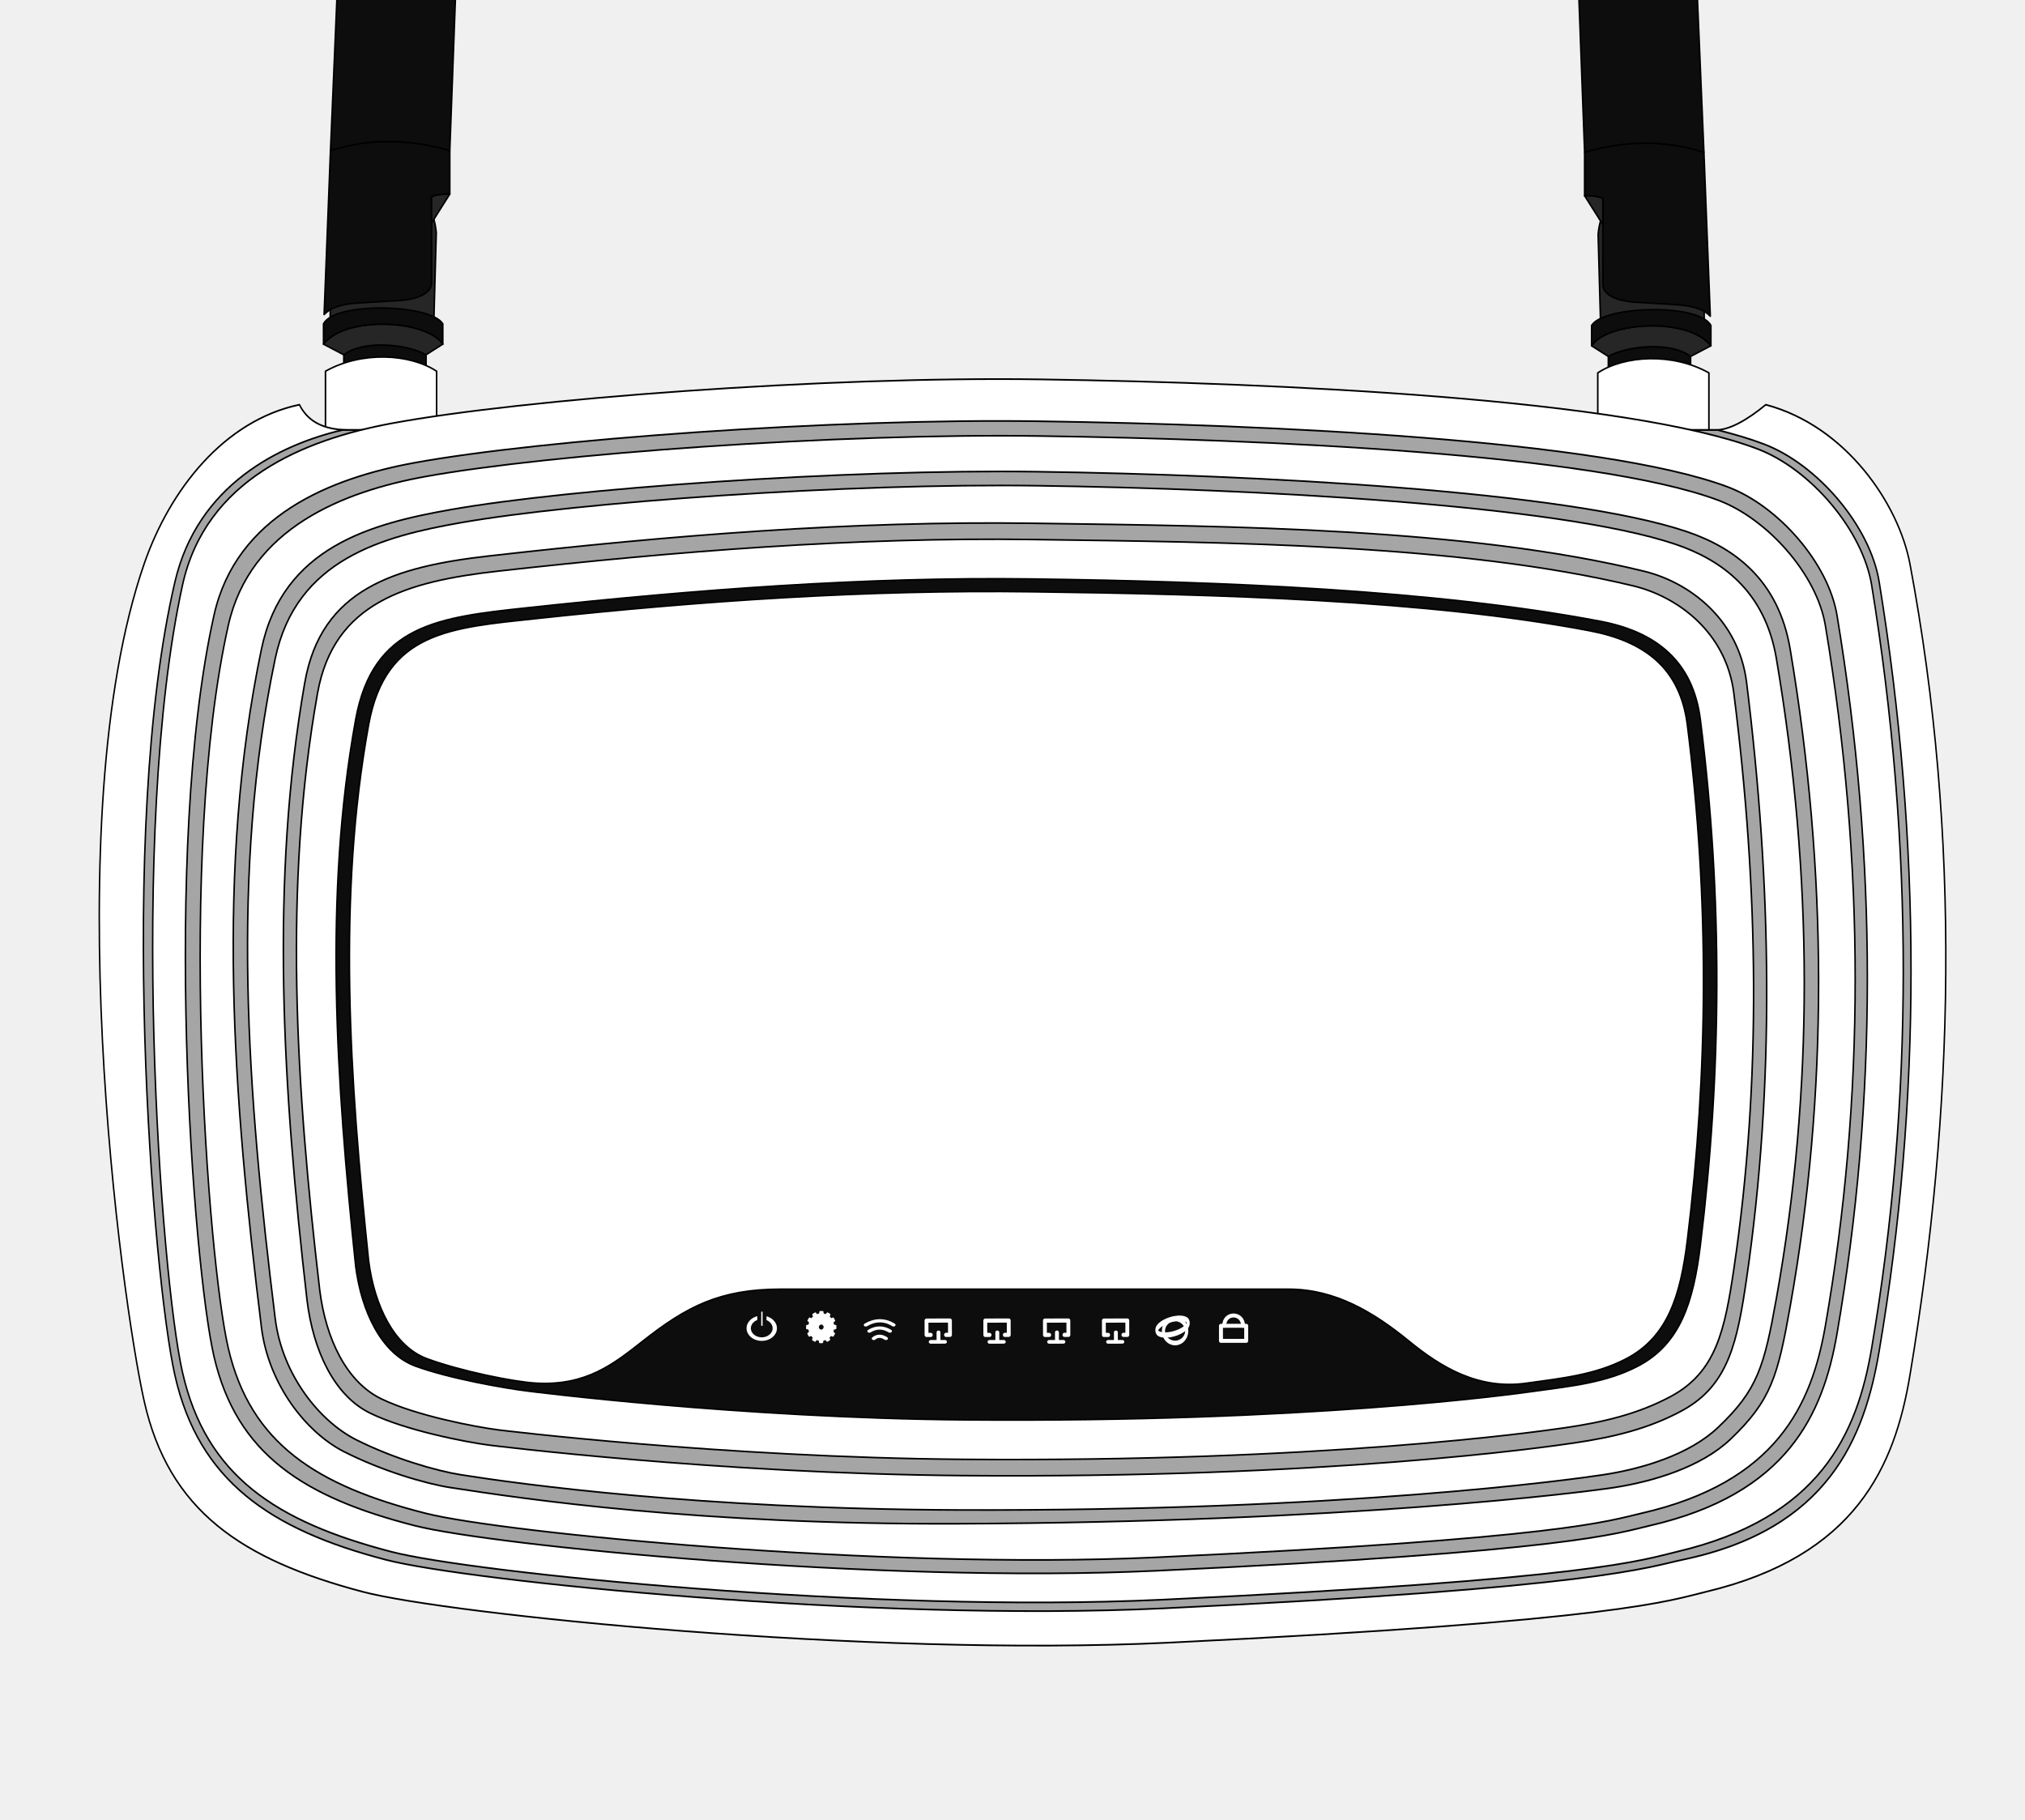
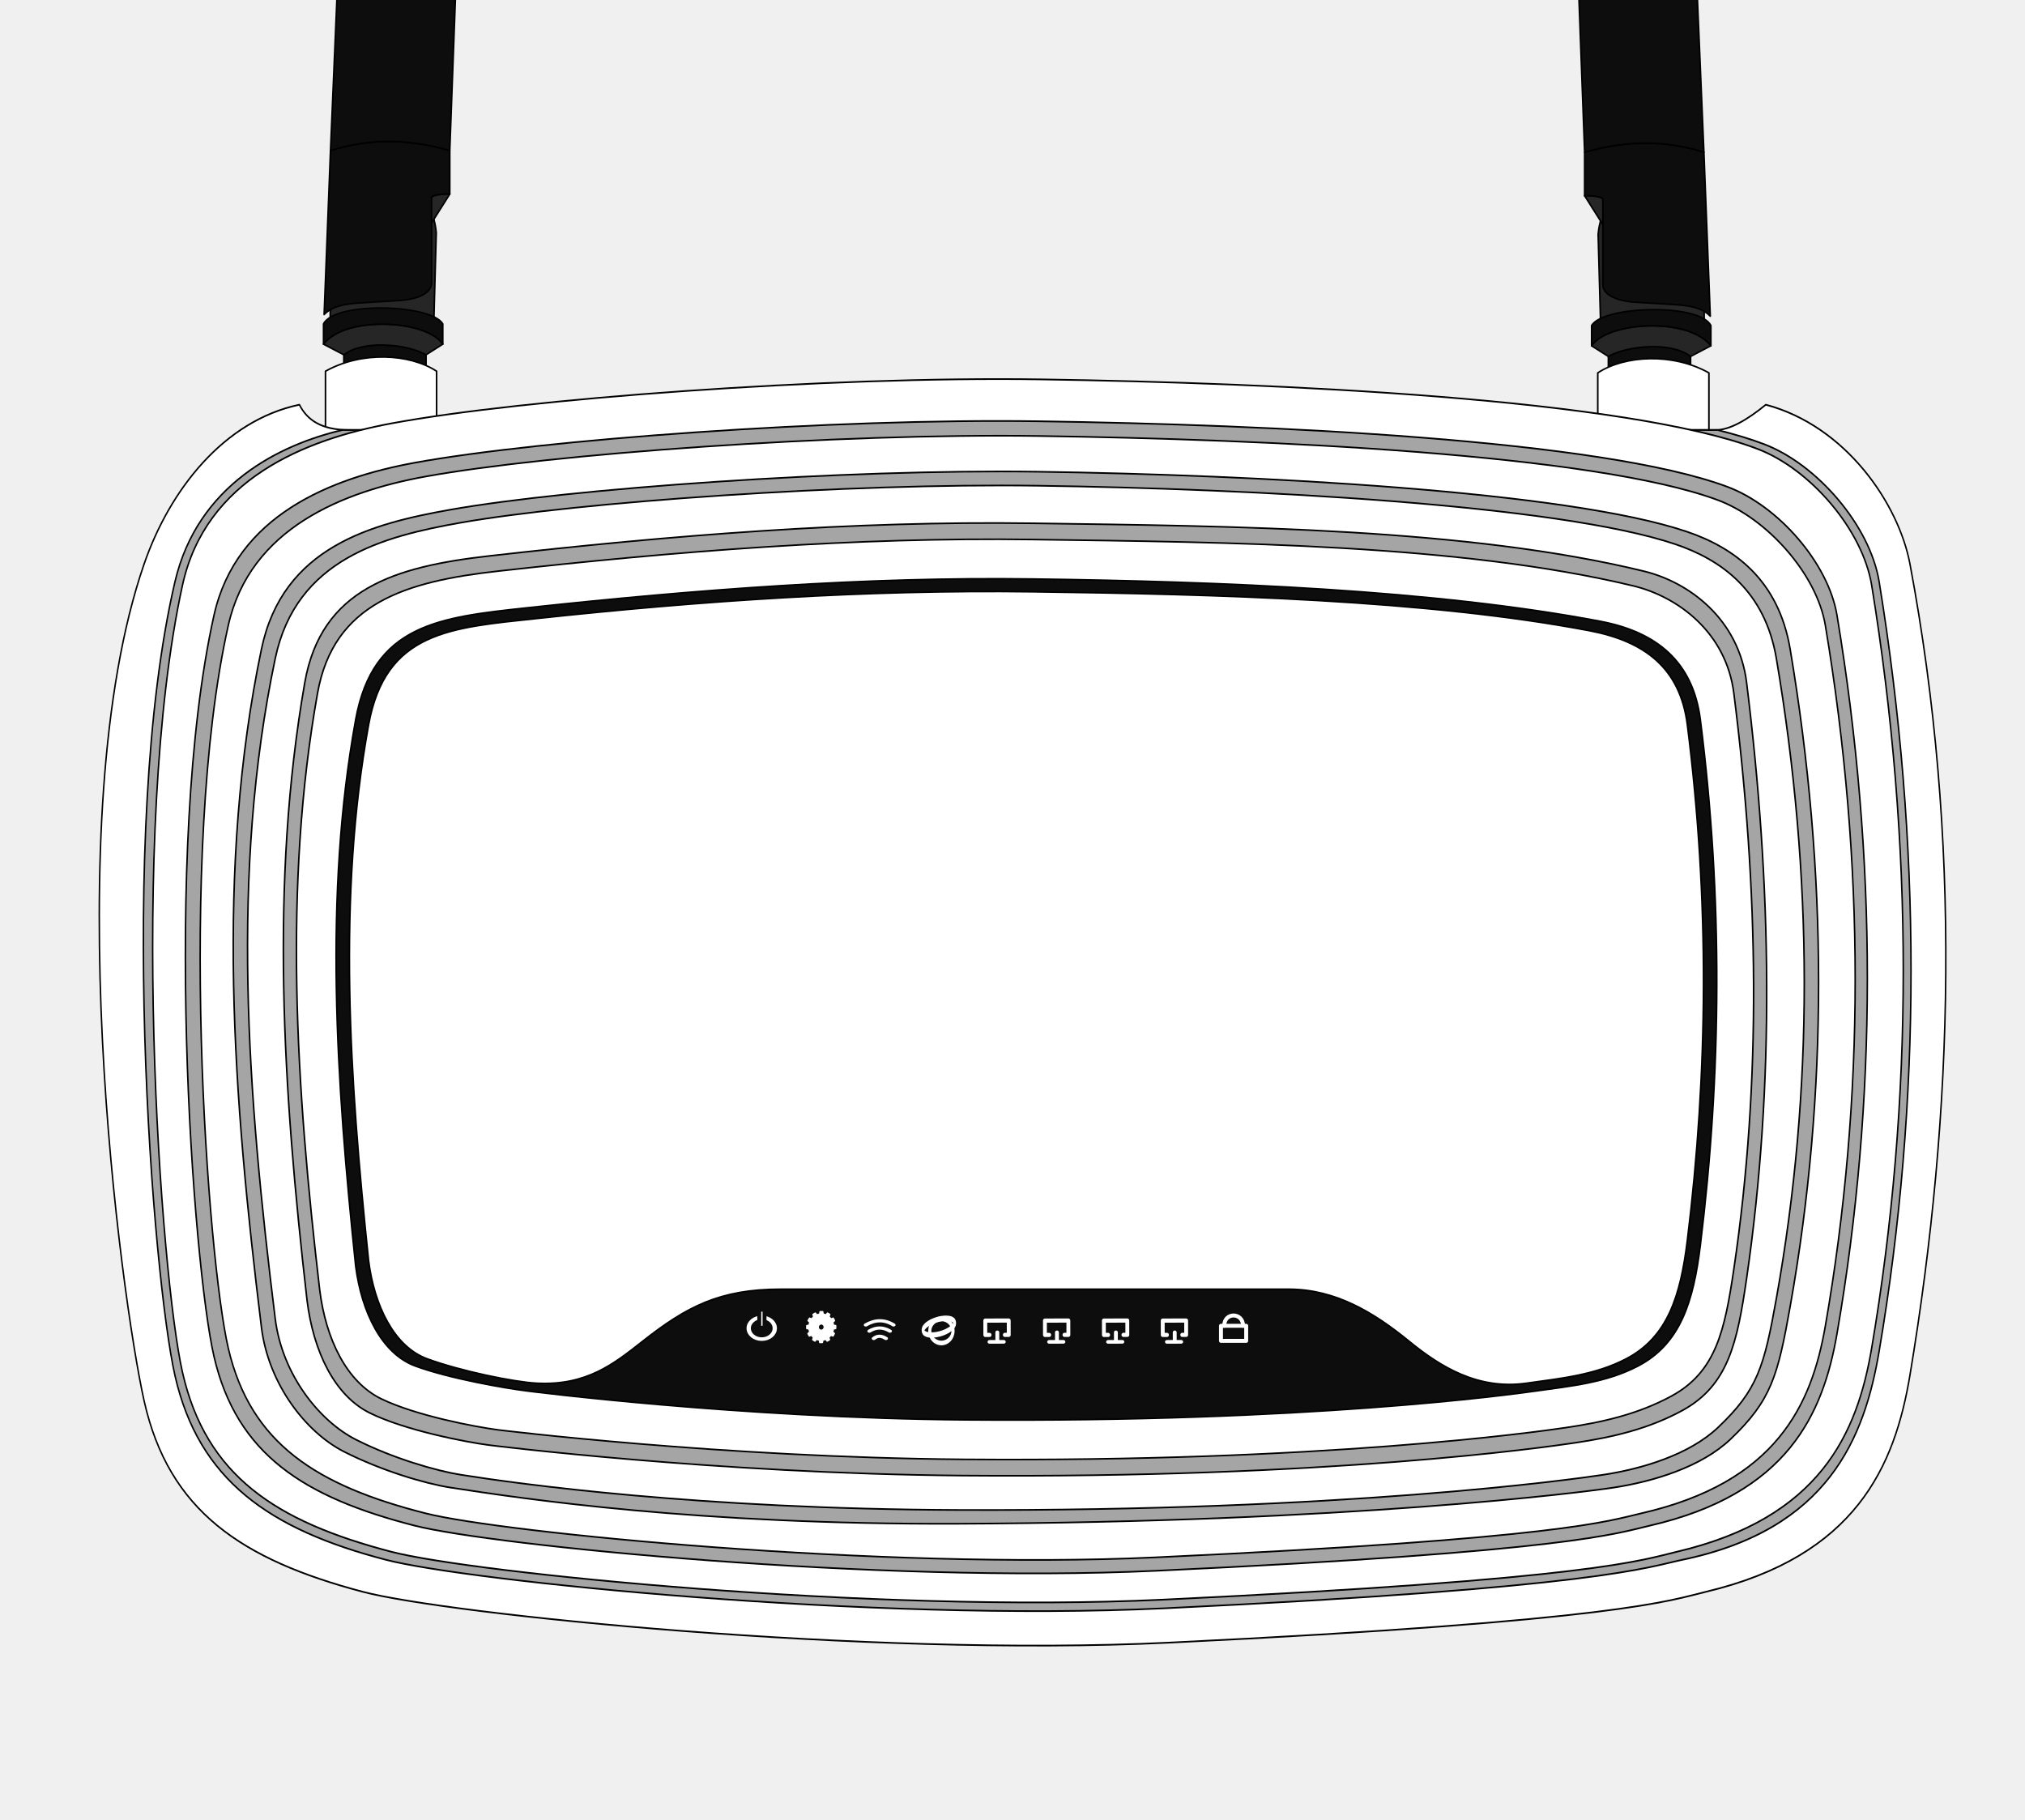
<svg xmlns="http://www.w3.org/2000/svg" width="100%" height="100%" viewBox="0 0 1280 1150" version="1.1" xml:space="preserve" style="fill-rule:evenodd;clip-rule:evenodd;stroke-linecap:round;stroke-linejoin:round;stroke-miterlimit:1.414;">
  <g id="antenne rechts">
    <path d="M1016.63,225.315L1016.63,243.497L1068.62,243.497L1068.62,225.315C1056.42,215.761 1028.47,218.493 1016.63,225.315Z" style="fill:rgb(13,13,13);stroke-width:1px;stroke:black;" />
    <path d="M1010.18,148.231C1011.45,133.097 1018.43,124.001 1033.75,123.733L1077.21,123.733L1077.21,208.302L1011.83,208.302L1010.18,148.231Z" style="fill:rgb(38,38,38);stroke-width:1px;stroke:black;" />
    <path d="M1016.63,225.315L1006.06,218.595C1015.82,203.229 1067.72,200.28 1081.44,218.595L1068.62,225.315C1056.42,215.761 1028.47,218.493 1016.63,225.315Z" style="fill:rgb(38,38,38);stroke-width:1px;stroke:black;" />
    <path d="M1006.06,205.776L1006.06,218.595C1015.82,203.229 1067.72,200.28 1081.44,218.595L1081.44,205.776C1074.24,191.547 1013.43,193.255 1006.06,205.776Z" style="fill:rgb(13,13,13);stroke-width:1px;stroke:black;" />
    <path d="M1001.64,96.223C1026.46,89.009 1051.56,88.112 1077.03,96.223L1081.06,199.872C1075.9,194.494 1067.82,193.081 1057.99,192.489L1033.75,191.03C1021.83,190.311 1013.14,186.319 1013.14,179.871L1013.14,125.93C1013.14,124.832 1009.41,123.733 1001.64,123.733L1001.64,96.223Z" style="fill:rgb(13,13,13);stroke-width:1px;stroke:black;" />
    <path d="M1001.64,96.223C1026.46,89.009 1051.56,88.112 1077.03,96.223L1070.59,-55.903L996.012,-55.903L1001.64,96.223Z" style="fill:rgb(13,13,13);stroke-width:1px;stroke:black;" />
    <path d="M1013.14,141.938L1001.64,123.733C1009.32,123.65 1013.14,125.048 1013.14,125.976L1013.14,141.938" style="fill:rgb(38,38,38);stroke-width:1px;stroke:black;" />
    <path d="M1009.95,265.784L1009.95,235.711C1026.85,224.573 1057.36,222.878 1080.2,235.711L1080.2,282.711L1009.95,265.784" style="fill:white;stroke-width:1px;stroke:black;" />
  </g>
  <g id="antenne links" transform="matrix(-1,0,0,1,1285.94,-1.04328)">
    <path d="M1016.63,225.315L1016.63,243.497L1068.62,243.497L1068.62,225.315C1056.42,215.761 1028.47,218.493 1016.63,225.315Z" style="fill:rgb(13,13,13);stroke-width:1px;stroke:black;" />
    <path d="M1010.18,148.231C1011.45,133.097 1018.43,124.001 1033.75,123.733L1077.21,123.733L1077.21,208.302L1011.83,208.302L1010.18,148.231Z" style="fill:rgb(38,38,38);stroke-width:1px;stroke:black;" />
    <path d="M1016.63,225.315L1006.06,218.595C1015.82,203.229 1067.72,200.28 1081.44,218.595L1068.62,225.315C1056.42,215.761 1028.47,218.493 1016.63,225.315Z" style="fill:rgb(38,38,38);stroke-width:1px;stroke:black;" />
    <path d="M1006.06,205.776L1006.06,218.595C1015.82,203.229 1067.72,200.28 1081.44,218.595L1081.44,205.776C1074.24,191.547 1013.43,193.255 1006.06,205.776Z" style="fill:rgb(13,13,13);stroke-width:1px;stroke:black;" />
    <path d="M1001.64,96.223C1026.46,89.009 1051.56,88.112 1077.03,96.223L1081.06,199.872C1075.9,194.494 1067.82,193.081 1057.99,192.489L1033.75,191.03C1021.83,190.311 1013.14,186.319 1013.14,179.871L1013.14,125.93C1013.14,124.832 1009.41,123.733 1001.64,123.733L1001.64,96.223Z" style="fill:rgb(13,13,13);stroke-width:1px;stroke:black;" />
    <path d="M1001.64,96.223C1026.46,89.009 1051.56,88.112 1077.03,96.223L1070.59,-55.903L996.012,-55.903L1001.64,96.223Z" style="fill:rgb(13,13,13);stroke-width:1px;stroke:black;" />
    <path d="M1013.14,141.938L1001.64,123.733C1009.32,123.65 1013.14,125.048 1013.14,125.976L1013.14,141.938" style="fill:rgb(38,38,38);stroke-width:1px;stroke:black;" />
    <path d="M1009.95,265.784L1009.95,235.711C1026.85,224.573 1057.36,222.878 1080.2,235.711L1080.2,282.711L1009.95,265.784" style="fill:white;stroke-width:1px;stroke:black;" />
  </g>
  <g id="rumpf">
    <g transform="matrix(1.35723,0,0,1.57108,-231.142,-363.196)">
      <path d="M339.179,871.611C378.368,880.576 573.466,897.986 714.549,892.101C925.377,883.307 948.346,875.022 964.909,871.611C1034.75,857.227 1052.78,821.006 1059.83,784.418C1080.31,678.206 1083.81,568.516 1059.83,458.123C1054.58,433.941 1030.04,402.579 992.687,394.008C983.786,400.33 975.517,404.267 969.374,404.172L332.701,404.172C319.782,404.156 313.271,400.038 309.747,394.008C274.581,400.403 249.322,428.287 237.412,458.123C196.271,561.184 226.818,753.794 237.412,794.768C248.893,839.172 282.986,858.757 339.179,871.611Z" style="fill:white;stroke-width:0.68px;stroke:black;" />
    </g>
    <g transform="matrix(1.30982,0,0,1.49058,-200.372,-315.137)">
      <path d="M339.179,872.886C378.368,881.85 573.466,899.365 714.549,893.48C925.377,884.686 948.189,875.94 964.909,872.886C1035.52,859.984 1052.78,821.006 1059.83,784.418C1080.31,678.206 1080.36,569.034 1059.83,458.123C1055.43,434.357 1029.93,408.38 1004.38,399.809C997.77,397.59 990.546,395.691 981.869,393.775L318.202,393.775C288.008,399.985 248.35,416.959 237.412,458.123C209.18,564.365 226.818,753.794 237.412,794.768C248.893,839.172 282.986,860.031 339.179,872.886Z" style="fill:rgb(165,165,165);stroke-width:0.71px;stroke:black;" />
    </g>
    <g transform="matrix(1.29832,0,0,1.47749,-192.909,-306.873)">
      <path d="M339.179,871.611C378.368,880.576 573.466,897.986 714.549,892.101C925.377,883.307 948.346,875.022 964.909,871.611C1034.75,857.227 1052.78,821.006 1059.83,784.418C1080.31,678.206 1080.36,569.034 1059.83,458.123C1055.43,434.357 1029.93,408.38 1004.38,399.809C940.467,378.367 772.144,371.561 655.232,370.014C550.914,368.633 403.032,378.4 339.179,388.839C296.662,395.79 248.679,412.803 237.412,458.123C210.914,564.71 226.818,753.794 237.412,794.768C248.893,839.172 282.986,858.757 339.179,871.611Z" style="fill:white;stroke-width:0.72px;stroke:black;" />
    </g>
    <g transform="matrix(1.24742,0,0,1.39181,-160.888,-248.7)">
      <path d="M339.179,871.611C378.368,880.576 573.466,897.986 714.549,892.101C925.377,883.307 948.346,875.022 964.909,871.611C1034.75,857.227 1052.78,821.006 1059.83,784.418C1080.31,678.206 1080.36,569.034 1059.83,458.123C1055.43,434.357 1029.93,408.38 1004.38,399.809C940.467,378.367 772.144,371.561 655.232,370.014C550.914,368.633 403.032,378.4 339.179,388.839C296.662,395.79 248.679,412.803 237.412,458.123C210.914,564.71 226.818,753.794 237.412,794.768C248.893,839.172 282.986,858.757 339.179,871.611Z" style="fill:rgb(165,165,165);stroke-width:0.76px;stroke:black;" />
    </g>
    <g transform="matrix(1.22743,0,0,1.35773,-147.086,-226.763)">
      <path d="M339.179,871.611C378.368,880.576 573.466,897.986 714.549,892.101C925.377,883.307 948.346,875.022 964.909,871.611C1034.75,857.227 1052.78,821.006 1059.83,784.418C1080.31,678.206 1080.36,569.034 1059.83,458.123C1055.43,434.357 1029.93,408.38 1004.38,399.809C940.467,378.367 772.144,371.561 655.232,370.014C550.914,368.633 403.032,378.4 339.179,388.839C296.662,395.79 248.679,412.803 237.412,458.123C210.914,564.71 226.818,753.794 237.412,794.768C248.893,839.172 282.986,858.757 339.179,871.611Z" style="fill:white;stroke-width:0.77px;stroke:black;" />
    </g>
    <g transform="matrix(1.17497,0,0,1.27325,-113.702,-172.93)">
      <path d="M339.179,874.352C379.109,880.051 472.319,892.818 611.86,892.299C822.91,891.513 948.125,876.719 964.909,874.352C986.219,871.346 1012.04,864.143 1027.79,850.279C1049.69,830.997 1053.16,819.027 1059.83,784.418C1080.35,678.02 1080.08,569.42 1059.83,458.123C1053.56,423.631 1029.69,407.749 1004.38,399.809C939.976,379.602 772.144,371.561 655.232,370.014C550.914,368.633 403.032,378.4 339.179,388.839C296.662,395.79 248.87,407.32 237.412,458.123C212.789,567.298 222.107,680.039 237.412,794.768C241.206,823.206 261.547,847.007 281.815,856.509C302.126,866.03 325.632,872.418 339.179,874.352Z" style="fill:rgb(165,165,165);stroke-width:0.82px;stroke:black;" />
    </g>
    <g transform="matrix(1.15376,0,0,1.23967,-99.9453,-151.656)">
      <path d="M339.179,874.352C370.898,879.023 469.686,891.808 611.86,892.299C822.911,893.026 948.125,876.719 964.909,874.352C986.219,871.346 1012.04,864.143 1027.79,850.279C1049.69,830.997 1053.16,819.027 1059.83,784.418C1080.35,678.02 1080.08,569.42 1059.83,458.123C1053.56,423.631 1029.69,407.749 1004.38,399.809C939.976,379.602 772.144,371.561 655.232,370.014C550.914,368.633 403.032,378.4 339.179,388.839C296.662,395.79 248.87,407.32 237.412,458.123C212.789,567.298 222.107,680.039 237.412,794.768C241.206,823.206 261.547,847.007 281.815,856.509C302.126,866.03 325.642,872.358 339.179,874.352Z" style="fill:white;stroke-width:0.84px;stroke:black;" />
    </g>
    <g transform="matrix(1.09703,0,0,1.15466,-62.9357,-97.5455)">
      <path d="M339.179,875.614C339.179,875.614 469.752,891.188 611.86,892.299C822.905,893.948 948.125,876.719 964.909,874.352C986.219,871.346 1007.25,866.83 1026.99,856.509C1053.28,842.762 1058.4,819.258 1063.74,784.418C1080.06,677.978 1078.29,569.364 1063.74,458.123C1059.19,423.361 1030.62,403.233 1004.71,397.219C903.273,373.678 769.251,372.501 652.338,370.953C548.021,369.573 443.62,377.592 339.179,388.839C284.917,394.683 242.459,406.799 232.994,458.123C212.858,567.302 220.298,680.778 234.261,796.139C237.873,824.35 250.167,848.511 270.436,858.012C290.747,867.533 325.592,873.935 339.179,875.614Z" style="fill:rgb(165,165,165);stroke-width:0.89px;stroke:black;" />
    </g>
    <g transform="matrix(1.07767,0,0,1.1153,-50.393,-72.6833)">
      <path d="M339.179,875.614C339.179,875.614 469.752,891.188 611.86,892.299C822.905,893.948 948.125,876.719 964.909,874.352C986.219,871.346 1007.25,866.83 1026.99,856.509C1053.28,842.762 1058.4,819.258 1063.74,784.418C1080.06,677.978 1078.29,569.364 1063.74,458.123C1059.19,423.361 1030.62,403.233 1004.71,397.219C903.273,373.678 769.251,372.501 652.338,370.953C548.021,369.573 443.62,377.592 339.179,388.839C284.917,394.683 242.459,406.799 232.994,458.123C212.858,567.302 220.298,680.778 234.261,796.139C237.873,824.35 250.167,848.511 270.436,858.012C290.747,867.533 325.592,873.935 339.179,875.614Z" style="fill:white;stroke-width:0.91px;stroke:black;" />
    </g>
    <g transform="matrix(1.01964,0,0,1.01964,-12.7426,-12.2653)">
      <path d="M339.179,874.352C339.179,874.352 469.752,891.188 611.86,892.299C822.905,893.948 948.125,876.719 964.909,874.352C986.219,871.346 1008.17,869.253 1027.9,858.931C1054.19,845.185 1062.26,819.085 1066.57,784.102C1079.67,677.717 1080.68,569.233 1066.57,458.123C1062.01,422.269 1039.54,403.849 1004.71,397.219C902.355,377.739 769.251,372.501 652.338,370.953C548.021,369.573 443.62,377.592 339.179,388.839C284.917,394.683 243.731,399.066 232.994,458.123C213.162,567.202 220.917,681.665 232.994,796.971C236.606,825.183 248.976,851.203 270.036,858.931C291.158,866.683 325.592,872.673 339.179,874.352Z" style="fill:rgb(13,13,13);stroke-width:0.98px;stroke:black;" />
    </g>
    <path d="M493.572,814.923L814.977,814.923C843.915,815.092 867.862,829.189 890.63,847.78C910.435,863.953 934.169,878.687 964.909,874.352C986.219,871.346 1008.17,869.253 1027.9,858.931C1054.19,845.185 1062.26,819.085 1066.57,784.102C1079.67,677.717 1080.68,569.233 1066.57,458.123C1062.01,422.269 1039.54,405.328 1004.71,398.699C902.355,379.218 769.251,375.631 652.338,374.084C548.021,372.704 443.62,379.75 339.179,390.997C284.917,396.841 243.731,399.066 232.994,458.123C213.162,567.202 220.917,681.665 232.994,796.971C236.606,825.183 248.976,851.203 270.036,858.931C291.158,866.683 324.716,873.586 339.179,874.352C370.76,876.024 388.047,862.131 406.28,847.78C433.871,826.064 454.798,814.923 493.572,814.923Z" style="fill:white;stroke-width:1px;stroke:black;" />
  </g>
-   <g id="anzeige" transform="matrix(0.757546,0,0,0.822146,204.508,44.6038)">
+   <g id="anzeige  841" transform="matrix(0.757546,0,0,0.822146,204.508,44.6038)">
    <g transform="matrix(1.11419,4.15022e-17,-3.3233e-17,0.819387,-134.206,154.197)">
      <path d="M532.5,1001.56C535.537,998.5 538.583,999.103 541.634,1001.56" style="fill:none;stroke-width:3px;stroke:white;" />
      <path d="M529.218,994.65C534.394,990.708 539.528,990.83 544.623,994.65" style="fill:none;stroke-width:3px;stroke:white;" />
      <path d="M526.539,988.847C533.32,983.95 540.233,983.383 547.33,988.847" style="fill:none;stroke-width:3px;stroke:white;" />
    </g>
-     <g transform="matrix(1.07743,-0.00297445,0.00258418,0.936066,-170.754,40.2477)">
+     <g transform="matrix(1.07743,-0.00297445,0.00258418,0.936066,26.3464,40.2477)">
      <g transform="matrix(1,0,-4.33681e-19,1.14185,-6.11733e-14,-139.828)">
        <path d="M626.349,996.053L623.073,996.053L623.073,985.75L641.216,985.75L641.216,996.053L638.183,996.053" style="fill:none;stroke-width:3px;stroke:white;" />
      </g>
      <path d="M626.295,1003.22L637.337,1003.22L632.352,1003.22L632.352,995.421" style="fill:none;stroke-width:3px;stroke:white;" />
    </g>
    <g transform="matrix(1.07743,-0.00297445,0.00258418,0.936066,-121.697,40.2477)">
      <g transform="matrix(1,0,-4.33681e-19,1.14185,-6.11733e-14,-139.828)">
        <path d="M626.349,996.053L623.073,996.053L623.073,985.75L641.216,985.75L641.216,996.053L638.183,996.053" style="fill:none;stroke-width:3px;stroke:white;" />
      </g>
      <path d="M626.295,1003.22L637.337,1003.22L632.352,1003.22L632.352,995.421" style="fill:none;stroke-width:3px;stroke:white;" />
    </g>
    <g transform="matrix(1.07743,-0.00297445,0.00258418,0.936066,-71.9361,40.2477)">
      <g transform="matrix(1,0,-4.33681e-19,1.14185,-6.11733e-14,-139.828)">
        <path d="M626.349,996.053L623.073,996.053L623.073,985.75L641.216,985.75L641.216,996.053L638.183,996.053" style="fill:none;stroke-width:3px;stroke:white;" />
      </g>
      <path d="M626.295,1003.22L637.337,1003.22L632.352,1003.22L632.352,995.421" style="fill:none;stroke-width:3px;stroke:white;" />
    </g>
    <g transform="matrix(1.07743,-0.00297445,0.00258418,0.936066,-22.753,40.2477)">
      <g transform="matrix(1,0,-4.33681e-19,1.14185,-6.11733e-14,-139.828)">
        <path d="M626.349,996.053L623.073,996.053L623.073,985.75L641.216,985.75L641.216,996.053L638.183,996.053" style="fill:none;stroke-width:3px;stroke:white;" />
      </g>
      <path d="M626.295,1003.22L637.337,1003.22L632.352,1003.22L632.352,995.421" style="fill:none;stroke-width:3px;stroke:white;" />
    </g>
-     <g id="Inet" transform="matrix(1.63302,2.96898e-16,-3.65665e-16,2.23473,-493.471,-1248.75)">
+     <g id="Inet" transform="matrix(1.63302,2.96898e-16,-3.65665e-16,2.23473,-688.455,-1248.75)">
      <g transform="matrix(1.27235,-0.227769,0.318368,1.77845,-475.111,-424.452)">
        <ellipse cx="729.346" cy="889.27" rx="6.378" ry="1.404" style="fill:none;stroke-width:1.02px;stroke:white;" />
      </g>
      <g transform="matrix(1.09502,0,0,1.09781,-70.6185,8.19739)">
        <ellipse cx="737.796" cy="896.539" rx="5.426" ry="3.783" style="fill:none;stroke-width:1.46px;stroke:white;" />
      </g>
    </g>
    <g id="lock" transform="matrix(1.32005,0,0,1.21633,-269.962,-54.2529)">
      <rect x="771.78" y="838.061" width="15.937" height="9.53" style="fill:none;stroke-width:2.5px;stroke:white;" />
      <path d="M773.83,838.061C773.806,829.265 785.722,829.488 785.745,838.061" style="fill:none;stroke-width:2.5px;stroke:white;" />
    </g>
    <g transform="matrix(2.89984,-2.51507e-16,-0.0326112,2.83938,-2052.22,-1945.63)">
      <path d="M862.856,1021.29C862.582,1021.27 862.306,1021.27 862.031,1021.29L861.907,1021.95C861.645,1021.99 861.388,1022.05 861.14,1022.15L860.707,1021.65C860.456,1021.76 860.217,1021.9 859.993,1022.06L860.211,1022.69C860.004,1022.85 859.815,1023.04 859.65,1023.25L859.024,1023.03C858.863,1023.25 858.725,1023.49 858.611,1023.75L859.113,1024.18C859.017,1024.42 858.948,1024.68 858.908,1024.94L858.256,1025.07C858.229,1025.34 858.229,1025.62 858.256,1025.89L858.908,1026.02C858.948,1026.28 859.017,1026.54 859.113,1026.79L858.611,1027.22C858.725,1027.47 858.863,1027.71 859.024,1027.93L859.65,1027.71C859.815,1027.92 860.004,1028.11 860.211,1028.28L859.993,1028.9C860.217,1029.06 860.456,1029.2 860.707,1029.31L861.14,1028.81C861.388,1028.91 861.645,1028.98 861.907,1029.02L862.031,1029.67C862.306,1029.7 862.582,1029.7 862.856,1029.67L862.98,1029.02C863.243,1028.98 863.5,1028.91 863.747,1028.81L864.18,1029.31C864.431,1029.2 864.671,1029.06 864.895,1028.9L864.676,1028.28C864.884,1028.11 865.072,1027.92 865.238,1027.71L865.864,1027.93C866.025,1027.71 866.163,1027.47 866.276,1027.22L865.774,1026.79C865.871,1026.54 865.94,1026.28 865.98,1026.02L866.631,1025.89C866.658,1025.62 866.658,1025.34 866.631,1025.07L865.98,1024.94C865.94,1024.68 865.871,1024.42 865.774,1024.18L866.276,1023.75C866.163,1023.49 866.025,1023.25 865.864,1023.03L865.238,1023.25C865.072,1023.04 864.884,1022.85 864.676,1022.69L864.895,1022.06C864.671,1021.9 864.431,1021.76 864.18,1021.65L863.747,1022.15C863.5,1022.05 863.243,1021.99 862.98,1021.95L862.856,1021.29ZM862.444,1024.64C862.908,1024.64 863.285,1025.02 863.285,1025.48C863.285,1025.95 862.908,1026.32 862.444,1026.32C861.979,1026.32 861.602,1025.95 861.602,1025.48C861.602,1025.02 861.979,1024.64 862.444,1024.64Z" style="fill:white;stroke-width:0.31px;stroke:white;" />
    </g>
    <g id="power" transform="matrix(3.33575,-1.18208e-15,9.23711e-16,2.56002,-1187.37,-1540.23)">
      <g transform="matrix(0.74223,0,0,0.74223,119.215,252.802)">
        <circle cx="466.635" cy="978.914" r="4.395" style="fill:none;stroke-width:1.45px;stroke:white;" />
      </g>
      <g transform="matrix(1,9.86076e-32,9.86076e-32,1.21477,-0.143123,-210.642)">
        <path d="M466.406,975.365C466.406,975.185 466.258,975.039 466.076,975.039L465.417,975.039C465.235,975.039 465.087,975.185 465.087,975.365L465.087,979.179C465.087,979.359 465.235,979.505 465.417,979.505L466.076,979.505C466.258,979.505 466.406,979.359 466.406,979.179L466.406,975.365Z" style="fill:white;stroke-width:0.98px;stroke:rgb(13,13,13);" />
      </g>
    </g>
  </g>
</svg>
